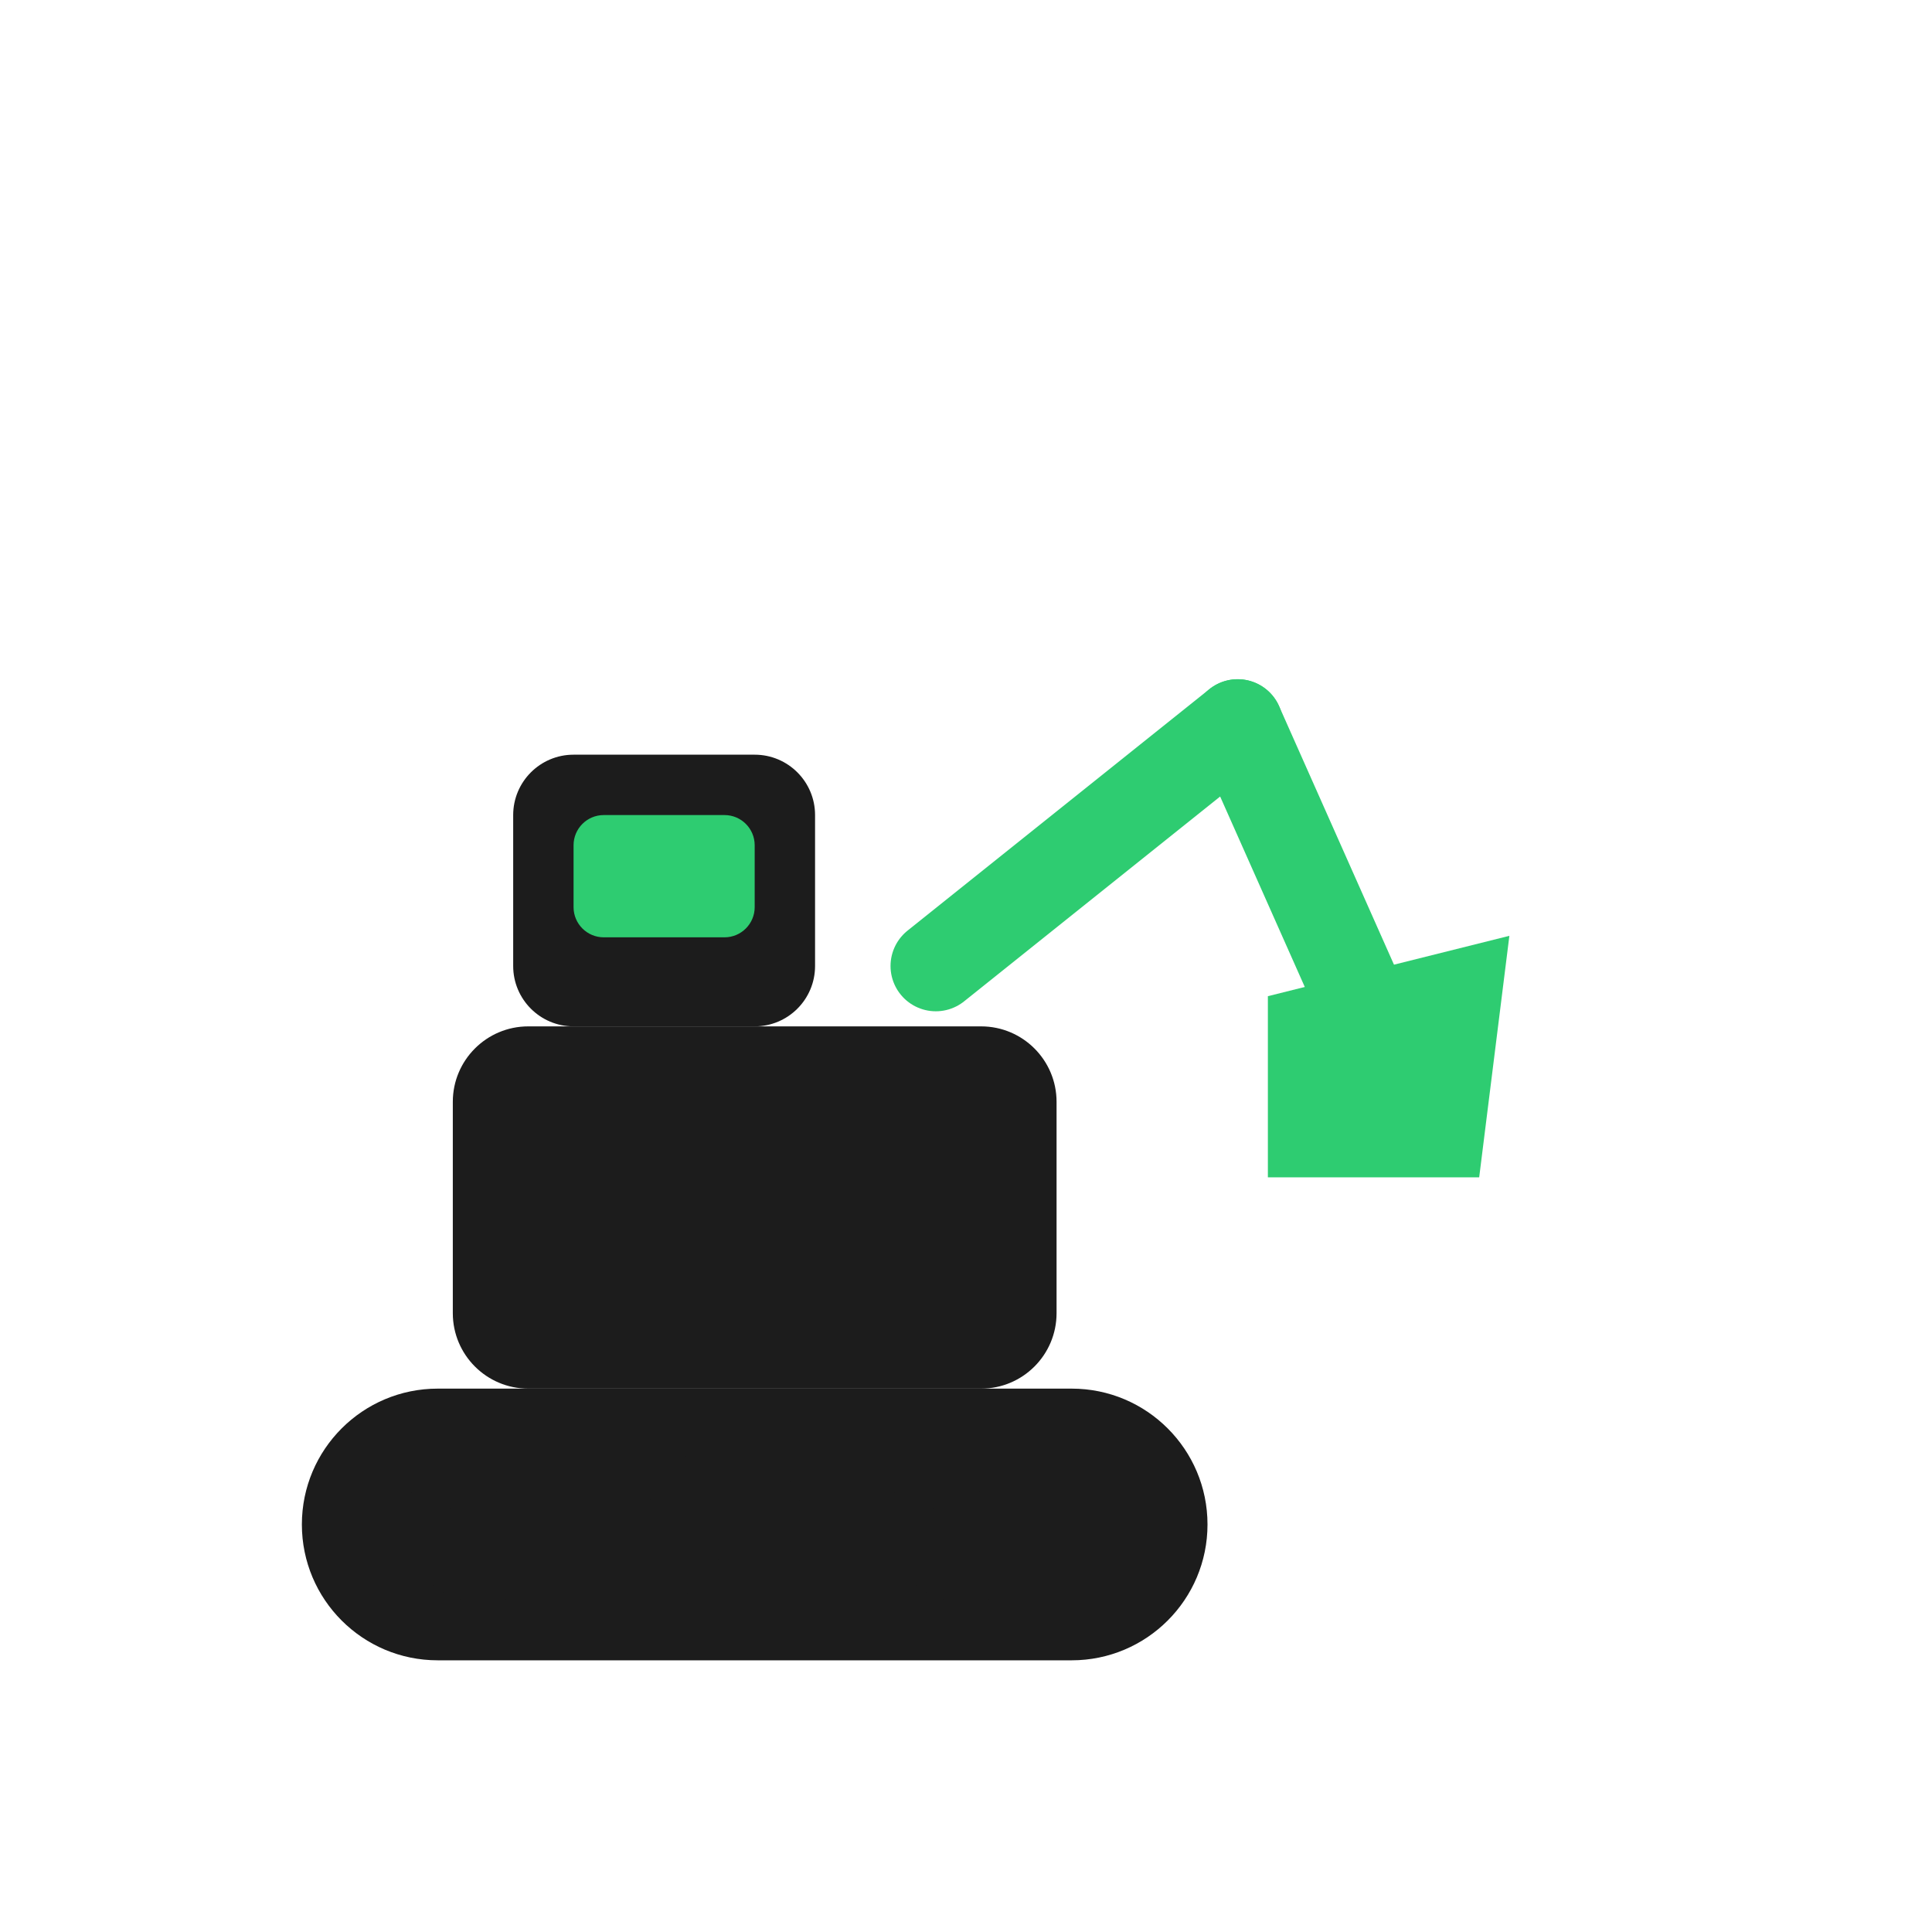
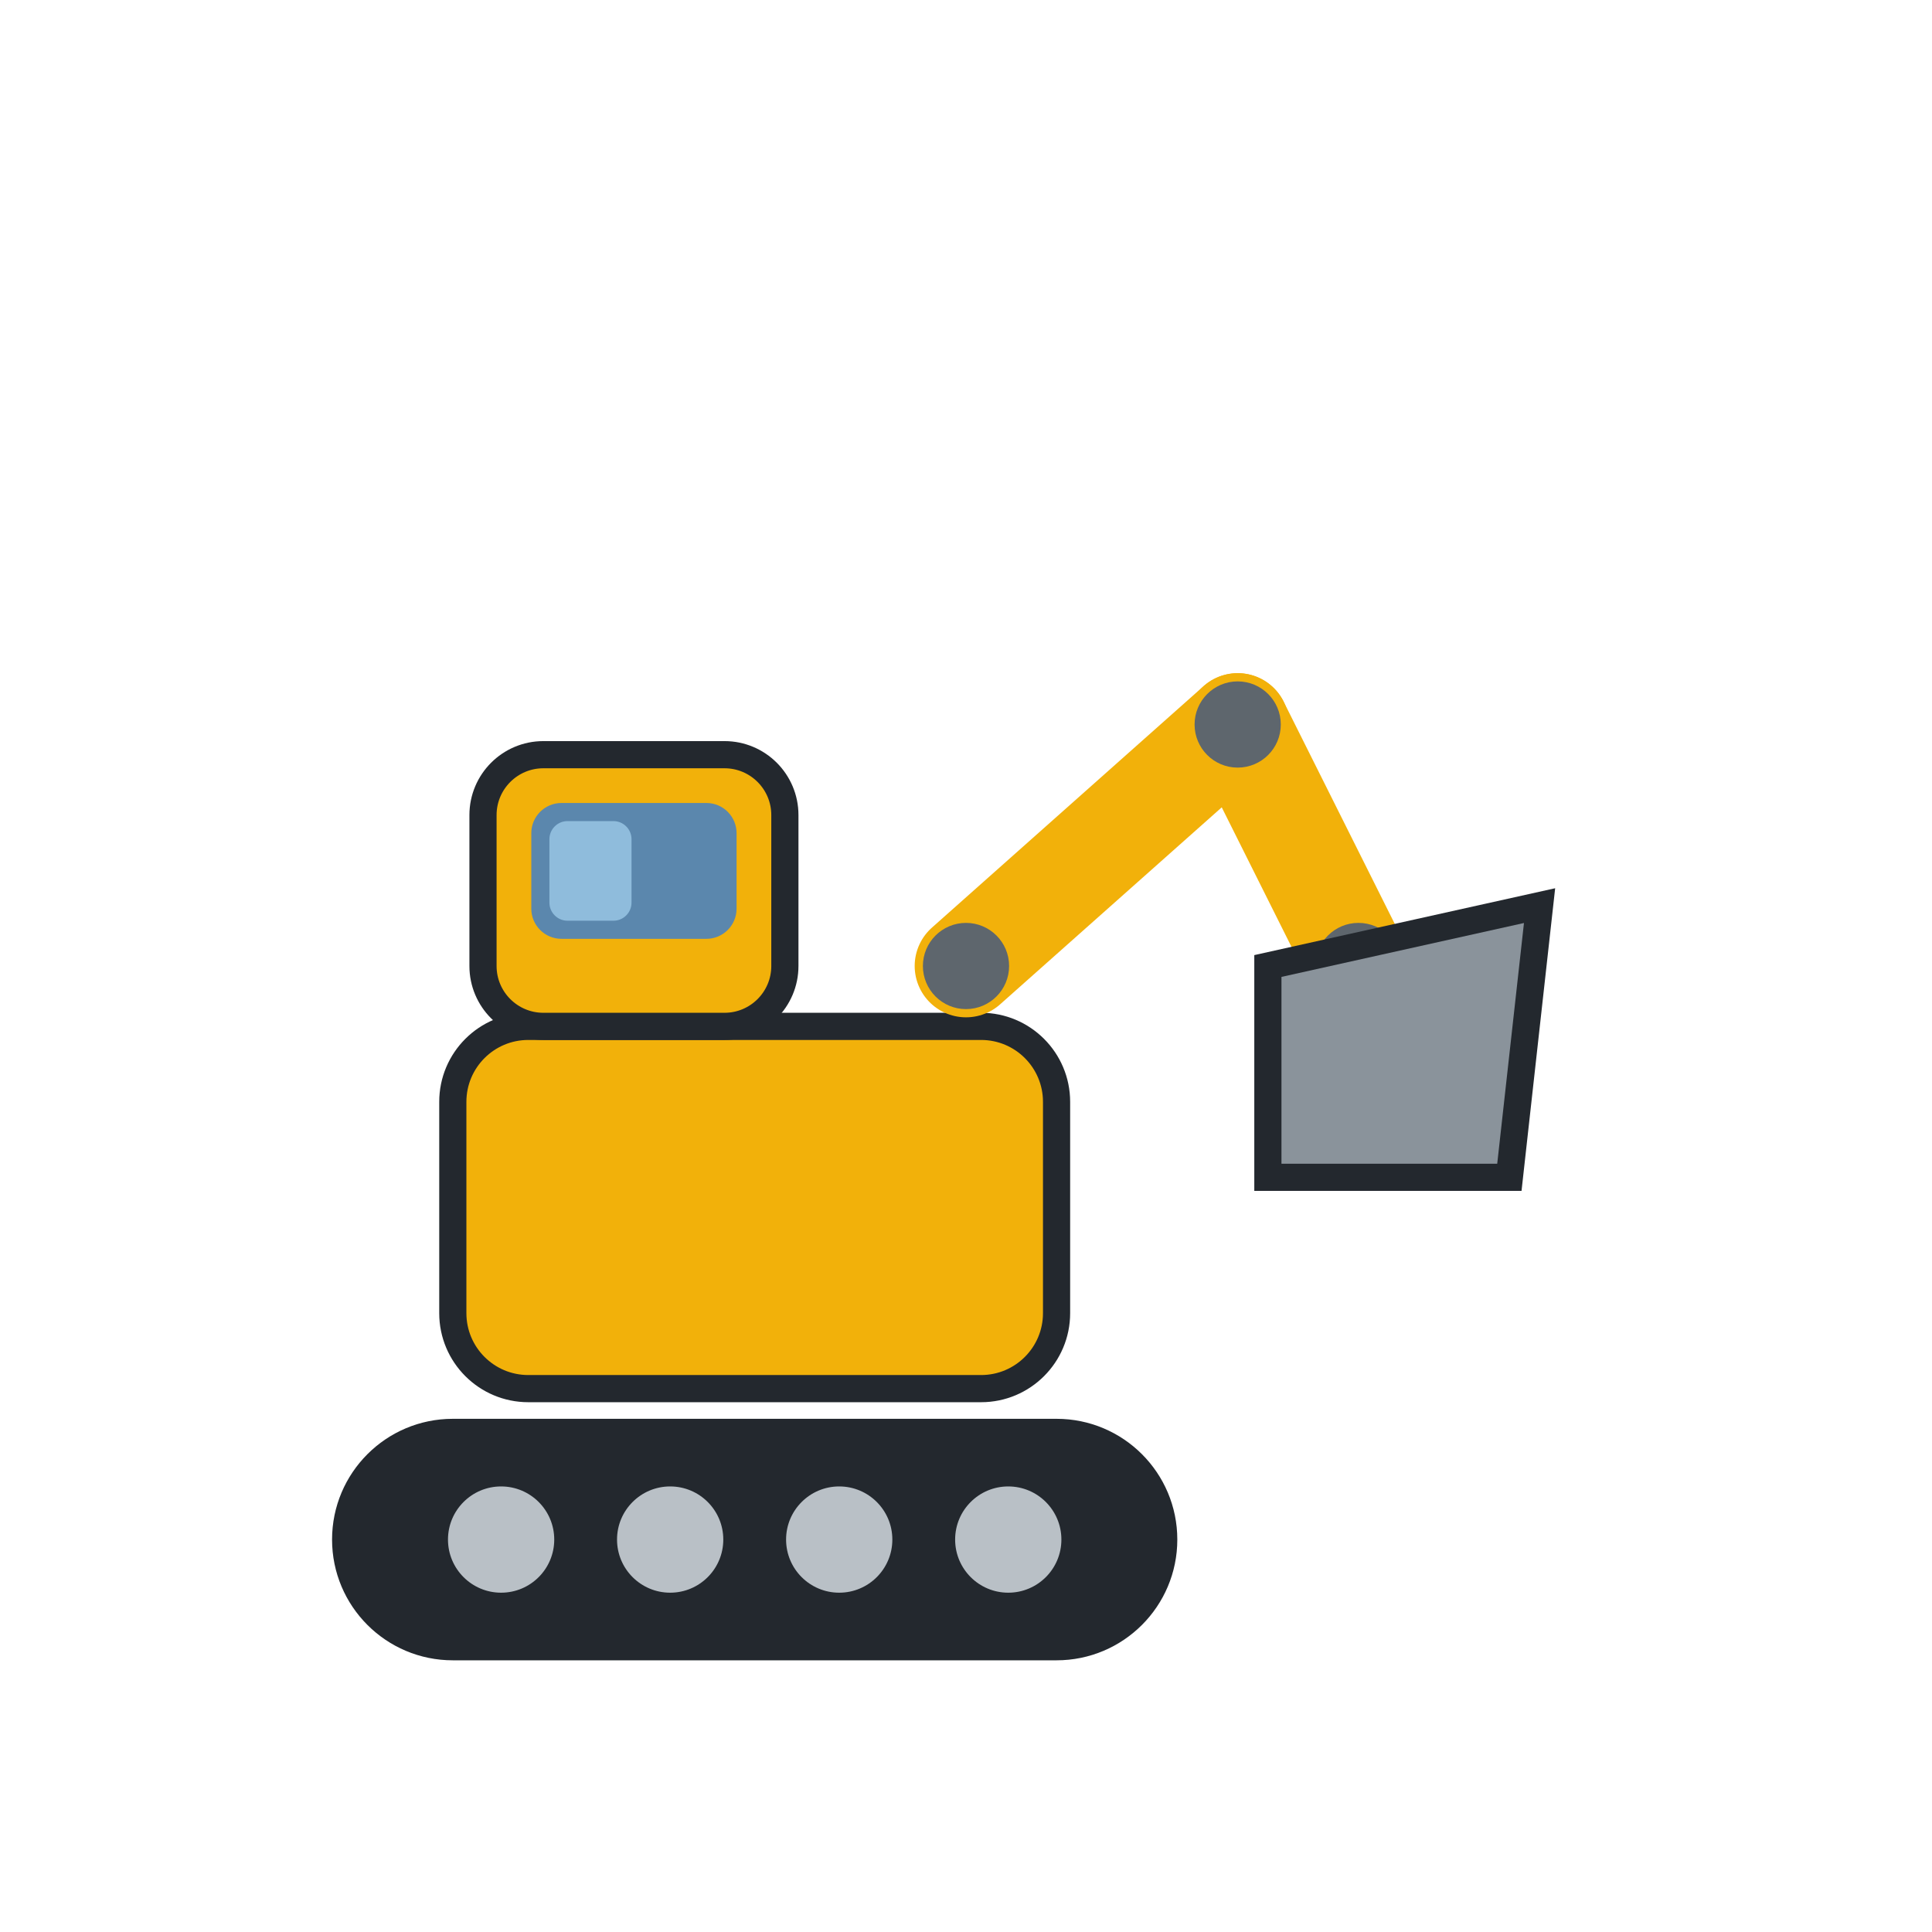
<svg xmlns="http://www.w3.org/2000/svg" viewBox="0 0 64 64">
-   <rect x="10" y="46" width="30" height="9" rx="4.5" fill="#1C1C1C" />
-   <circle cx="16" cy="50.5" r="1.9" fill="none" stroke="#1C1C1C" stroke-width="1.4" />
-   <circle cx="24" cy="50.5" r="1.9" fill="none" stroke="#1C1C1C" stroke-width="1.4" />
-   <circle cx="32" cy="50.5" r="1.9" fill="none" stroke="#1C1C1C" stroke-width="1.4" />
-   <rect x="15" y="34" width="20" height="12" rx="2.5" fill="#1C1C1C" />
-   <rect x="17" y="25" width="10" height="9" rx="2" fill="#1C1C1C" />
-   <rect x="19" y="27" width="6" height="4.05" rx="1" fill="#2ECC71" />
-   <line x1="31" y1="32" x2="41" y2="24" stroke="#2ECC71" stroke-width="3" stroke-linecap="round" />
-   <line x1="41" y1="24" x2="45" y2="33" stroke="#2ECC71" stroke-width="3" stroke-linecap="round" />
-   <polygon points="42,33 50,31 49,39 42,39" fill="#2ECC71" />
+   <rect x="11" y="47" width="28" height="8" rx="4.0" fill="#23282E" />
+   <circle cx="16.6" cy="51.0" r="1.76" fill="#B9C0C6" />
+   <circle cx="22.2" cy="51.0" r="1.76" fill="#B9C0C6" />
+   <circle cx="27.8" cy="51.0" r="1.76" fill="#B9C0C6" />
+   <circle cx="33.4" cy="51.0" r="1.76" fill="#B9C0C6" />
+   <rect x="15" y="34" width="20" height="12" rx="2.5" fill="#F2B10A" stroke="#23282E" stroke-width="0.9" />
+   <rect x="16" y="25" width="10" height="9" rx="2" fill="#F2B10A" stroke="#23282E" stroke-width="0.9" />
+   <rect x="17.6" y="26.6" width="6.8" height="4.5" rx="1" fill="#5B87AD" />
+   <rect x="18.2" y="27.2" width="2.72" height="3.3" rx="0.6" fill="#8FBCDC" />
+   <line x1="32" y1="32" x2="41" y2="24" stroke="#F2B10A" stroke-width="3.4" stroke-linecap="round" />
+   <line x1="41" y1="24" x2="45" y2="32" stroke="#F2B10A" stroke-width="3.4" stroke-linecap="round" />
+   <circle cx="32" cy="32" r="1.428" fill="#5E666D" />
+   <circle cx="41" cy="24" r="1.428" fill="#5E666D" />
+   <circle cx="45" cy="32" r="1.428" fill="#5E666D" />
+   <polygon points="42,32 51,30 50,39 42,39" fill="#8A939B" stroke="#23282E" stroke-width="0.9" />
</svg>
